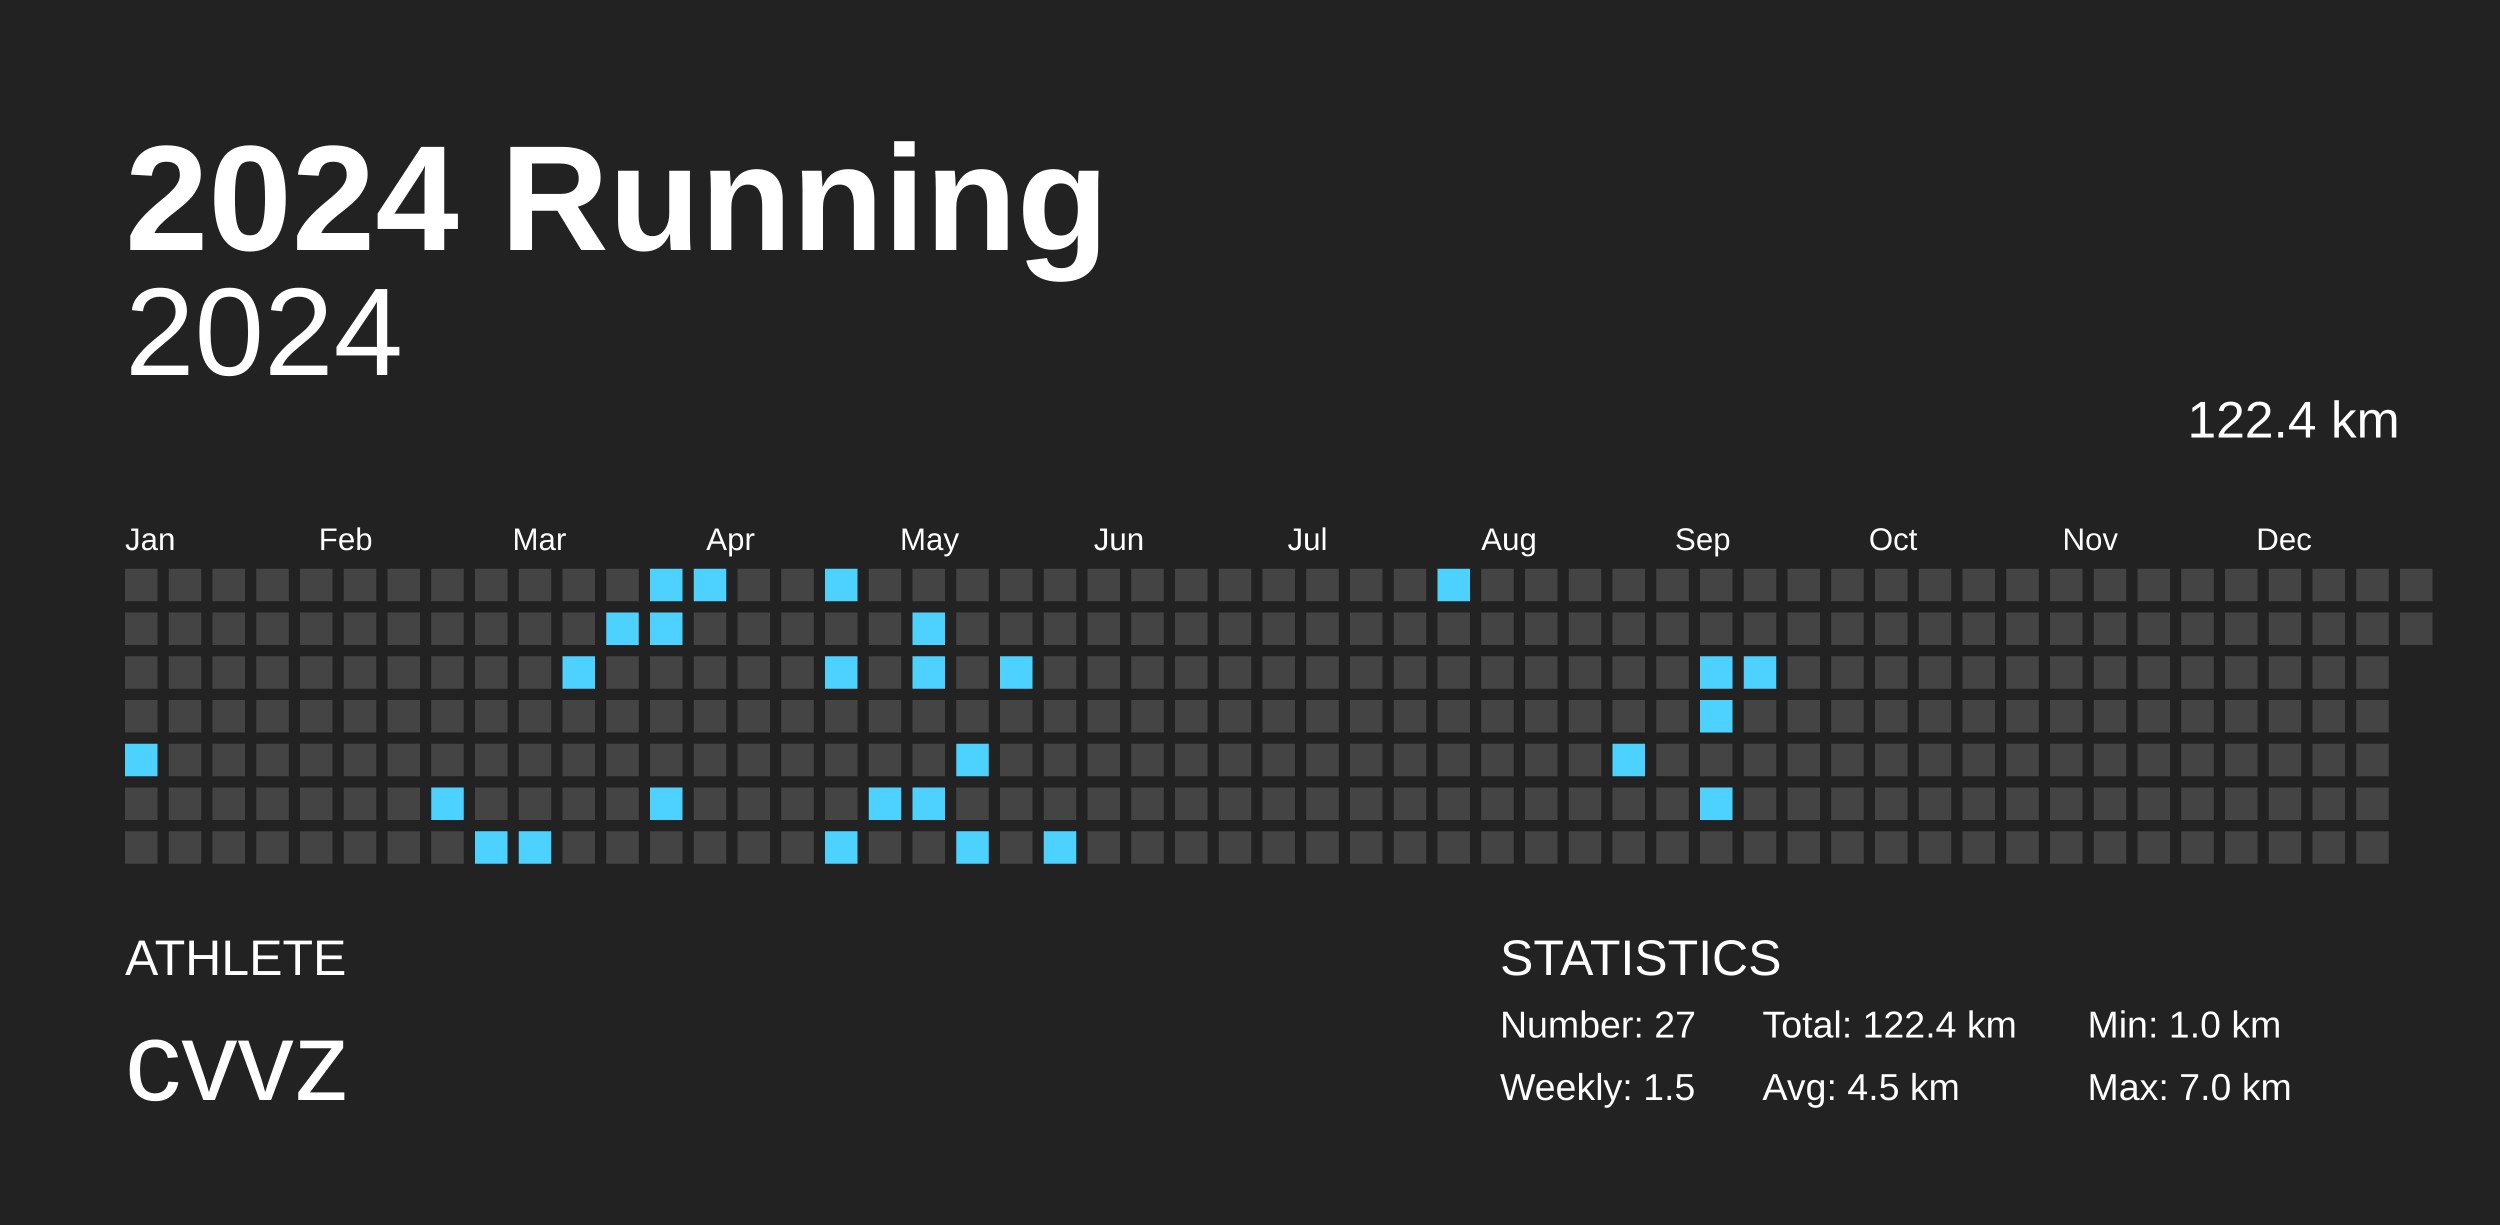
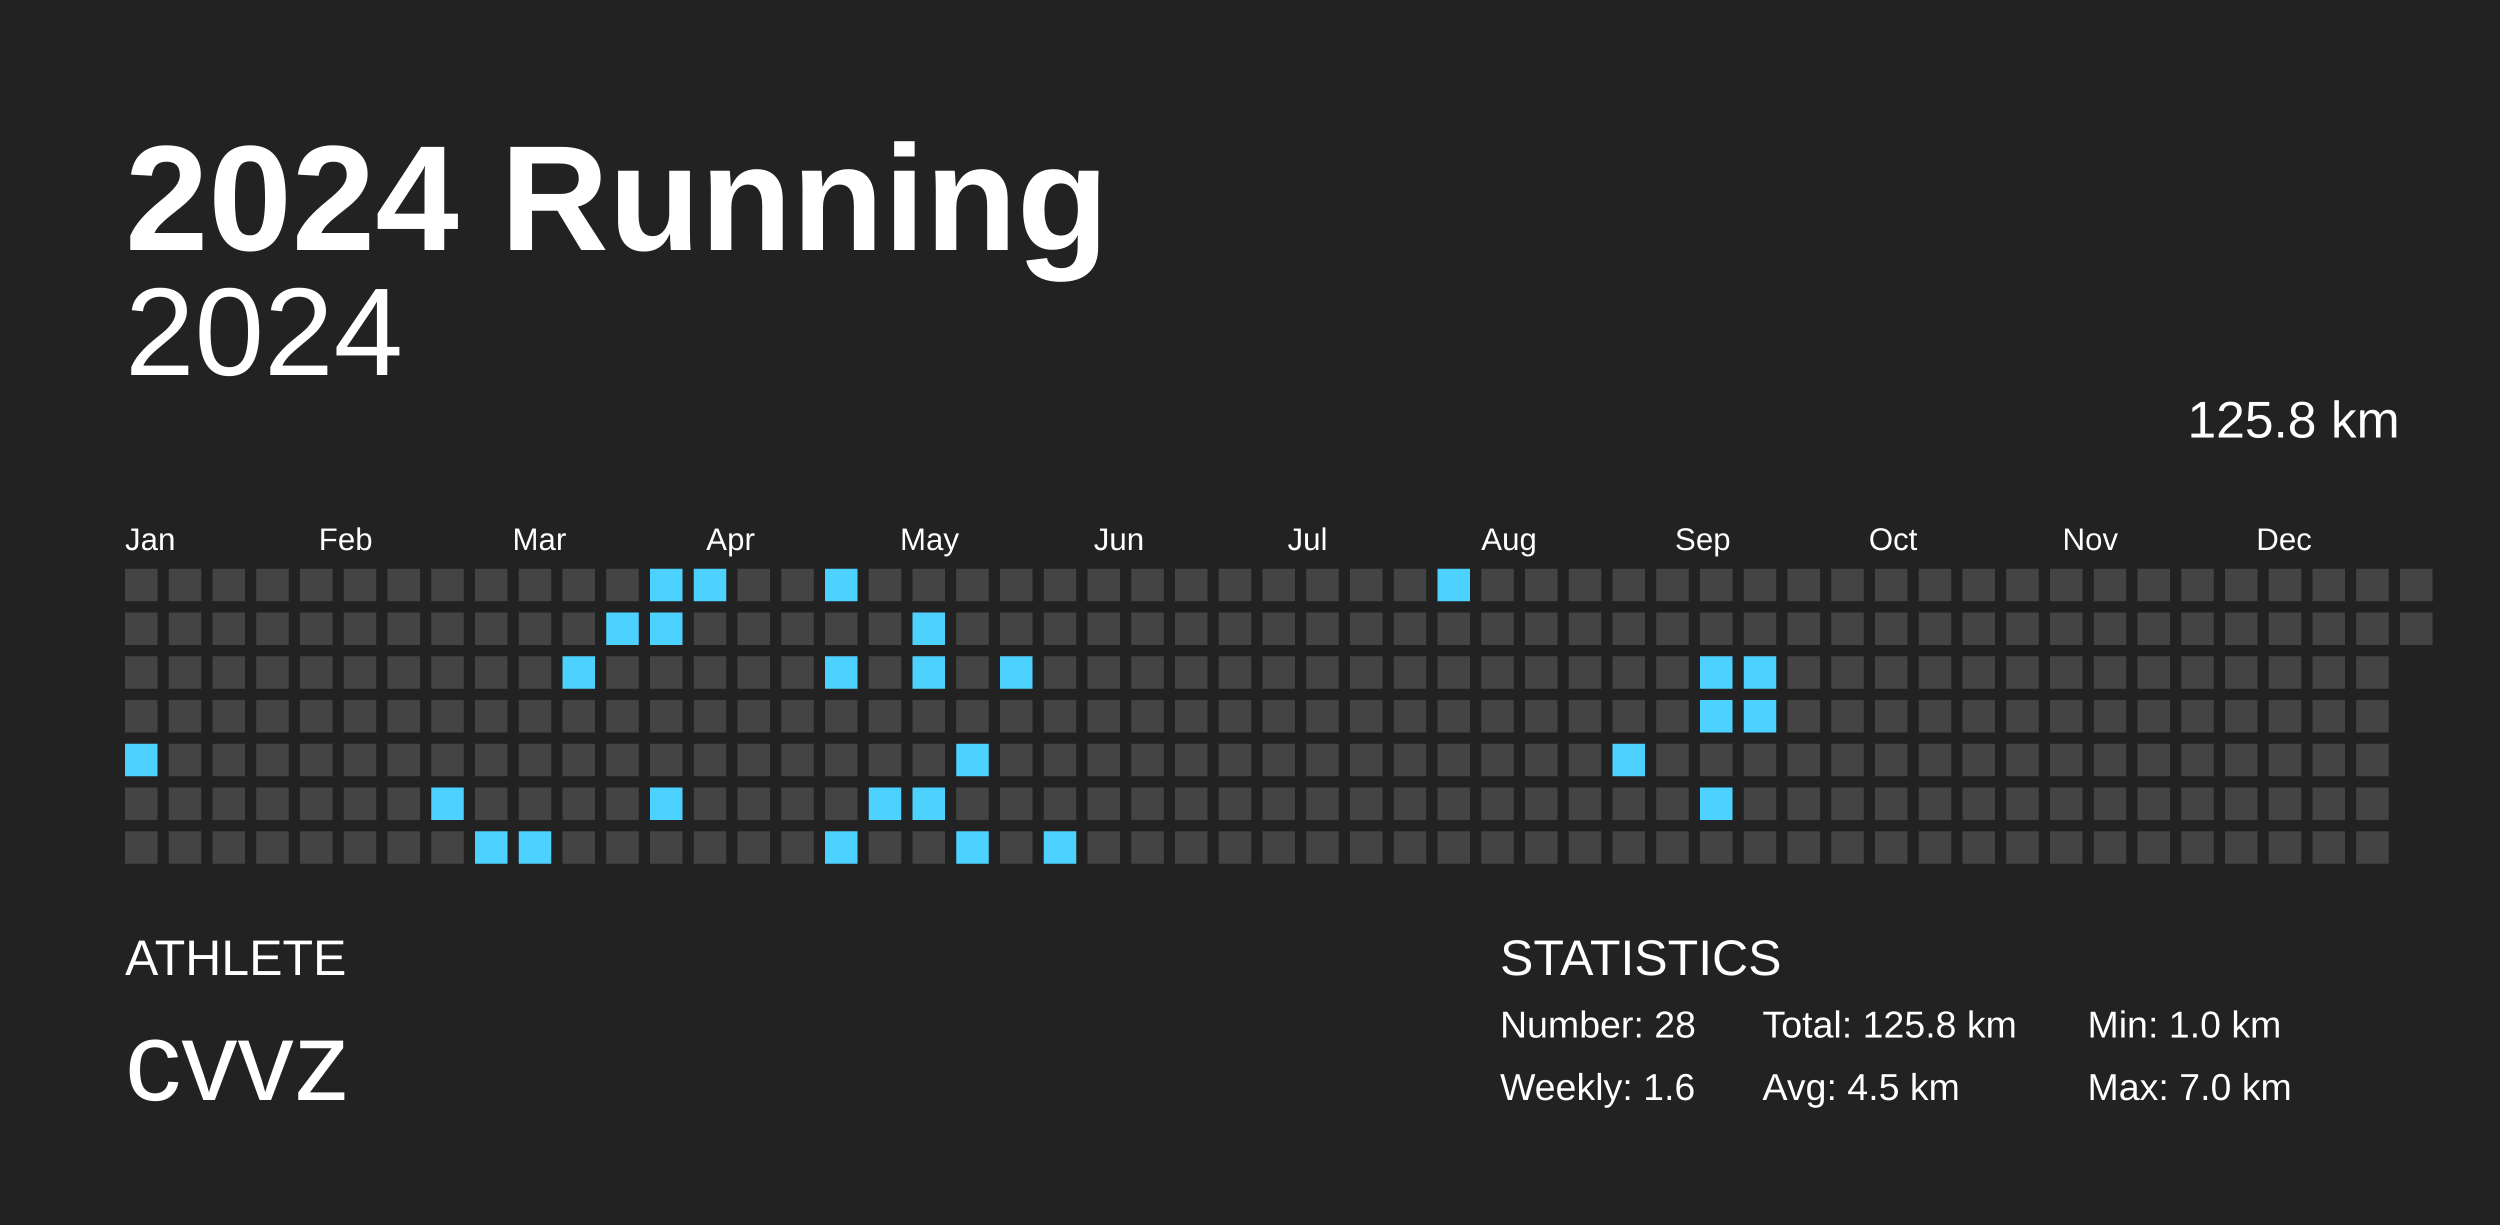
<svg xmlns="http://www.w3.org/2000/svg" baseProfile="full" height="98mm" version="1.1" viewBox="0,0,200,98" width="200mm">
  <defs />
  <rect fill="#222222" height="98" width="200" x="0" y="0" />
  <text fill="#FFFFFF" style="font-size:12px; font-family:Arial; font-weight:bold;" x="10" y="20">2024 Running</text>
  <text fill="#FFFFFF" style="font-size:4px; font-family:Arial" x="10" y="78">ATHLETE</text>
  <text fill="#FFFFFF" style="font-size:9px; font-family:Arial" x="10" y="88">cvvz</text>
  <text fill="#FFFFFF" style="font-size:4px; font-family:Arial" x="120" y="78">STATISTICS</text>
-   <text fill="#FFFFFF" style="font-size:3px; font-family:Arial" x="120" y="83">Number: 27</text>
-   <text fill="#FFFFFF" style="font-size:3px; font-family:Arial" x="120" y="88">Weekly: 1.5</text>
-   <text fill="#FFFFFF" style="font-size:3px; font-family:Arial" x="141" y="83">Total: 122.4 km</text>
+   <text fill="#FFFFFF" style="font-size:3px; font-family:Arial" x="120" y="83">Number: 28</text>
+   <text fill="#FFFFFF" style="font-size:3px; font-family:Arial" x="120" y="88">Weekly: 1.6</text>
+   <text fill="#FFFFFF" style="font-size:3px; font-family:Arial" x="141" y="83">Total: 125.8 km</text>
  <text fill="#FFFFFF" style="font-size:3px; font-family:Arial" x="141" y="88">Avg: 4.5 km</text>
  <text fill="#FFFFFF" style="font-size:3px; font-family:Arial" x="167" y="83">Min: 1.0 km</text>
  <text fill="#FFFFFF" style="font-size:3px; font-family:Arial" x="167" y="88">Max: 7.0 km</text>
  <text alignment-baseline="hanging" fill="#FFFFFF" style="font-size:10.0px; font-family:Arial;" x="10" y="30">2024</text>
-   <text alignment-baseline="hanging" fill="#FFFFFF" style="font-size:4.125px; font-family:Arial;" x="175" y="35">122.4 km</text>
+   <text alignment-baseline="hanging" fill="#FFFFFF" style="font-size:4.125px; font-family:Arial;" x="175" y="35">125.8 km</text>
  <text fill="#FFFFFF" style="font-size:2.5px; font-family:Arial" x="10.0" y="44">Jan</text>
  <text fill="#FFFFFF" style="font-size:2.5px; font-family:Arial" x="25.5" y="44">Feb</text>
  <text fill="#FFFFFF" style="font-size:2.5px; font-family:Arial" x="41.0" y="44">Mar</text>
  <text fill="#FFFFFF" style="font-size:2.5px; font-family:Arial" x="56.5" y="44">Apr</text>
  <text fill="#FFFFFF" style="font-size:2.5px; font-family:Arial" x="72.0" y="44">May</text>
  <text fill="#FFFFFF" style="font-size:2.5px; font-family:Arial" x="87.5" y="44">Jun</text>
  <text fill="#FFFFFF" style="font-size:2.5px; font-family:Arial" x="103.0" y="44">Jul</text>
  <text fill="#FFFFFF" style="font-size:2.5px; font-family:Arial" x="118.5" y="44">Aug</text>
  <text fill="#FFFFFF" style="font-size:2.5px; font-family:Arial" x="134.0" y="44">Sep</text>
  <text fill="#FFFFFF" style="font-size:2.5px; font-family:Arial" x="149.5" y="44">Oct</text>
  <text fill="#FFFFFF" style="font-size:2.5px; font-family:Arial" x="165.0" y="44">Nov</text>
  <text fill="#FFFFFF" style="font-size:2.5px; font-family:Arial" x="180.5" y="44">Dec</text>
  <rect fill="#444444" height="2.6" width="2.6" x="10.0" y="45.5" />
  <rect fill="#444444" height="2.6" width="2.6" x="10.0" y="49.0" />
  <rect fill="#444444" height="2.6" width="2.6" x="10.0" y="52.5" />
  <rect fill="#444444" height="2.6" width="2.6" x="10.0" y="56.0" />
  <rect fill="#4dd2ff" height="2.6" width="2.6" x="10.0" y="59.5" />
  <rect fill="#444444" height="2.6" width="2.6" x="10.0" y="63.0" />
  <rect fill="#444444" height="2.6" width="2.6" x="10.0" y="66.5" />
  <rect fill="#444444" height="2.6" width="2.6" x="13.5" y="45.5" />
  <rect fill="#444444" height="2.6" width="2.6" x="13.5" y="49.0" />
  <rect fill="#444444" height="2.6" width="2.6" x="13.5" y="52.5" />
  <rect fill="#444444" height="2.6" width="2.6" x="13.5" y="56.0" />
  <rect fill="#444444" height="2.6" width="2.6" x="13.5" y="59.5" />
  <rect fill="#444444" height="2.6" width="2.6" x="13.5" y="63.0" />
  <rect fill="#444444" height="2.6" width="2.6" x="13.5" y="66.5" />
  <rect fill="#444444" height="2.6" width="2.6" x="17.0" y="45.5" />
  <rect fill="#444444" height="2.6" width="2.6" x="17.0" y="49.0" />
  <rect fill="#444444" height="2.6" width="2.6" x="17.0" y="52.5" />
  <rect fill="#444444" height="2.6" width="2.6" x="17.0" y="56.0" />
  <rect fill="#444444" height="2.6" width="2.6" x="17.0" y="59.5" />
  <rect fill="#444444" height="2.6" width="2.6" x="17.0" y="63.0" />
  <rect fill="#444444" height="2.6" width="2.6" x="17.0" y="66.5" />
  <rect fill="#444444" height="2.6" width="2.6" x="20.5" y="45.5" />
  <rect fill="#444444" height="2.6" width="2.6" x="20.5" y="49.0" />
  <rect fill="#444444" height="2.6" width="2.6" x="20.5" y="52.5" />
  <rect fill="#444444" height="2.6" width="2.6" x="20.5" y="56.0" />
  <rect fill="#444444" height="2.6" width="2.6" x="20.5" y="59.5" />
  <rect fill="#444444" height="2.6" width="2.6" x="20.5" y="63.0" />
  <rect fill="#444444" height="2.6" width="2.6" x="20.5" y="66.5" />
  <rect fill="#444444" height="2.6" width="2.6" x="24.0" y="45.5" />
  <rect fill="#444444" height="2.6" width="2.6" x="24.0" y="49.0" />
  <rect fill="#444444" height="2.6" width="2.6" x="24.0" y="52.5" />
  <rect fill="#444444" height="2.6" width="2.6" x="24.0" y="56.0" />
  <rect fill="#444444" height="2.6" width="2.6" x="24.0" y="59.5" />
  <rect fill="#444444" height="2.6" width="2.6" x="24.0" y="63.0" />
  <rect fill="#444444" height="2.6" width="2.6" x="24.0" y="66.5" />
  <rect fill="#444444" height="2.6" width="2.6" x="27.5" y="45.5" />
  <rect fill="#444444" height="2.6" width="2.6" x="27.5" y="49.0" />
  <rect fill="#444444" height="2.6" width="2.6" x="27.5" y="52.5" />
  <rect fill="#444444" height="2.6" width="2.6" x="27.5" y="56.0" />
  <rect fill="#444444" height="2.6" width="2.6" x="27.5" y="59.5" />
  <rect fill="#444444" height="2.6" width="2.6" x="27.5" y="63.0" />
  <rect fill="#444444" height="2.6" width="2.6" x="27.5" y="66.5" />
  <rect fill="#444444" height="2.6" width="2.6" x="31.0" y="45.5" />
  <rect fill="#444444" height="2.6" width="2.6" x="31.0" y="49.0" />
  <rect fill="#444444" height="2.6" width="2.6" x="31.0" y="52.5" />
  <rect fill="#444444" height="2.6" width="2.6" x="31.0" y="56.0" />
  <rect fill="#444444" height="2.6" width="2.6" x="31.0" y="59.5" />
  <rect fill="#444444" height="2.6" width="2.6" x="31.0" y="63.0" />
  <rect fill="#444444" height="2.6" width="2.6" x="31.0" y="66.5" />
  <rect fill="#444444" height="2.6" width="2.6" x="34.5" y="45.5" />
  <rect fill="#444444" height="2.6" width="2.6" x="34.5" y="49.0" />
  <rect fill="#444444" height="2.6" width="2.6" x="34.5" y="52.5" />
  <rect fill="#444444" height="2.6" width="2.6" x="34.5" y="56.0" />
  <rect fill="#444444" height="2.6" width="2.6" x="34.5" y="59.5" />
  <rect fill="#4dd2ff" height="2.6" width="2.6" x="34.5" y="63.0" />
  <rect fill="#444444" height="2.6" width="2.6" x="34.5" y="66.5" />
  <rect fill="#444444" height="2.6" width="2.6" x="38.0" y="45.5" />
  <rect fill="#444444" height="2.6" width="2.6" x="38.0" y="49.0" />
  <rect fill="#444444" height="2.6" width="2.6" x="38.0" y="52.5" />
  <rect fill="#444444" height="2.6" width="2.6" x="38.0" y="56.0" />
  <rect fill="#444444" height="2.6" width="2.6" x="38.0" y="59.5" />
  <rect fill="#444444" height="2.6" width="2.6" x="38.0" y="63.0" />
  <rect fill="#4dd2ff" height="2.6" width="2.6" x="38.0" y="66.5" />
  <rect fill="#444444" height="2.6" width="2.6" x="41.5" y="45.5" />
  <rect fill="#444444" height="2.6" width="2.6" x="41.5" y="49.0" />
  <rect fill="#444444" height="2.6" width="2.6" x="41.5" y="52.5" />
  <rect fill="#444444" height="2.6" width="2.6" x="41.5" y="56.0" />
  <rect fill="#444444" height="2.6" width="2.6" x="41.5" y="59.5" />
  <rect fill="#444444" height="2.6" width="2.6" x="41.5" y="63.0" />
  <rect fill="#4dd2ff" height="2.6" width="2.6" x="41.5" y="66.5" />
  <rect fill="#444444" height="2.6" width="2.6" x="45.0" y="45.5" />
  <rect fill="#444444" height="2.6" width="2.6" x="45.0" y="49.0" />
  <rect fill="#4dd2ff" height="2.6" width="2.6" x="45.0" y="52.5" />
  <rect fill="#444444" height="2.6" width="2.6" x="45.0" y="56.0" />
  <rect fill="#444444" height="2.6" width="2.6" x="45.0" y="59.5" />
  <rect fill="#444444" height="2.6" width="2.6" x="45.0" y="63.0" />
  <rect fill="#444444" height="2.6" width="2.6" x="45.0" y="66.5" />
  <rect fill="#444444" height="2.6" width="2.6" x="48.5" y="45.5" />
  <rect fill="#4dd2ff" height="2.6" width="2.6" x="48.5" y="49.0" />
  <rect fill="#444444" height="2.6" width="2.6" x="48.5" y="52.5" />
  <rect fill="#444444" height="2.6" width="2.6" x="48.5" y="56.0" />
  <rect fill="#444444" height="2.6" width="2.6" x="48.5" y="59.5" />
  <rect fill="#444444" height="2.6" width="2.6" x="48.5" y="63.0" />
  <rect fill="#444444" height="2.6" width="2.6" x="48.5" y="66.5" />
  <rect fill="#4dd2ff" height="2.6" width="2.6" x="52.0" y="45.5" />
  <rect fill="#4dd2ff" height="2.6" width="2.6" x="52.0" y="49.0" />
  <rect fill="#444444" height="2.6" width="2.6" x="52.0" y="52.5" />
  <rect fill="#444444" height="2.6" width="2.6" x="52.0" y="56.0" />
  <rect fill="#444444" height="2.6" width="2.6" x="52.0" y="59.5" />
  <rect fill="#4dd2ff" height="2.6" width="2.6" x="52.0" y="63.0" />
  <rect fill="#444444" height="2.6" width="2.6" x="52.0" y="66.5" />
  <rect fill="#4dd2ff" height="2.6" width="2.6" x="55.5" y="45.5" />
  <rect fill="#444444" height="2.6" width="2.6" x="55.5" y="49.0" />
  <rect fill="#444444" height="2.6" width="2.6" x="55.5" y="52.5" />
  <rect fill="#444444" height="2.6" width="2.6" x="55.5" y="56.0" />
  <rect fill="#444444" height="2.6" width="2.6" x="55.5" y="59.5" />
  <rect fill="#444444" height="2.6" width="2.6" x="55.5" y="63.0" />
  <rect fill="#444444" height="2.6" width="2.6" x="55.5" y="66.5" />
  <rect fill="#444444" height="2.6" width="2.6" x="59.0" y="45.5" />
  <rect fill="#444444" height="2.6" width="2.6" x="59.0" y="49.0" />
  <rect fill="#444444" height="2.6" width="2.6" x="59.0" y="52.5" />
  <rect fill="#444444" height="2.6" width="2.6" x="59.0" y="56.0" />
  <rect fill="#444444" height="2.6" width="2.6" x="59.0" y="59.5" />
  <rect fill="#444444" height="2.6" width="2.6" x="59.0" y="63.0" />
  <rect fill="#444444" height="2.6" width="2.6" x="59.0" y="66.5" />
  <rect fill="#444444" height="2.6" width="2.6" x="62.5" y="45.5" />
  <rect fill="#444444" height="2.6" width="2.6" x="62.5" y="49.0" />
  <rect fill="#444444" height="2.6" width="2.6" x="62.5" y="52.5" />
  <rect fill="#444444" height="2.6" width="2.6" x="62.5" y="56.0" />
  <rect fill="#444444" height="2.6" width="2.6" x="62.5" y="59.5" />
  <rect fill="#444444" height="2.6" width="2.6" x="62.5" y="63.0" />
  <rect fill="#444444" height="2.6" width="2.6" x="62.5" y="66.5" />
  <rect fill="#4dd2ff" height="2.6" width="2.6" x="66.0" y="45.5" />
  <rect fill="#444444" height="2.6" width="2.6" x="66.0" y="49.0" />
  <rect fill="#4dd2ff" height="2.6" width="2.6" x="66.0" y="52.5" />
  <rect fill="#444444" height="2.6" width="2.6" x="66.0" y="56.0" />
  <rect fill="#444444" height="2.6" width="2.6" x="66.0" y="59.5" />
  <rect fill="#444444" height="2.6" width="2.6" x="66.0" y="63.0" />
  <rect fill="#4dd2ff" height="2.6" width="2.6" x="66.0" y="66.5" />
  <rect fill="#444444" height="2.6" width="2.6" x="69.5" y="45.5" />
  <rect fill="#444444" height="2.6" width="2.6" x="69.5" y="49.0" />
  <rect fill="#444444" height="2.6" width="2.6" x="69.5" y="52.5" />
  <rect fill="#444444" height="2.6" width="2.6" x="69.5" y="56.0" />
  <rect fill="#444444" height="2.6" width="2.6" x="69.5" y="59.5" />
  <rect fill="#4dd2ff" height="2.6" width="2.6" x="69.5" y="63.0" />
  <rect fill="#444444" height="2.6" width="2.6" x="69.5" y="66.5" />
  <rect fill="#444444" height="2.6" width="2.6" x="73.0" y="45.5" />
  <rect fill="#4dd2ff" height="2.6" width="2.6" x="73.0" y="49.0" />
  <rect fill="#4dd2ff" height="2.6" width="2.6" x="73.0" y="52.5" />
  <rect fill="#444444" height="2.6" width="2.6" x="73.0" y="56.0" />
  <rect fill="#444444" height="2.6" width="2.6" x="73.0" y="59.5" />
  <rect fill="#4dd2ff" height="2.6" width="2.6" x="73.0" y="63.0" />
  <rect fill="#444444" height="2.6" width="2.6" x="73.0" y="66.5" />
  <rect fill="#444444" height="2.6" width="2.6" x="76.5" y="45.5" />
  <rect fill="#444444" height="2.6" width="2.6" x="76.5" y="49.0" />
  <rect fill="#444444" height="2.6" width="2.6" x="76.5" y="52.5" />
  <rect fill="#444444" height="2.6" width="2.6" x="76.5" y="56.0" />
  <rect fill="#4dd2ff" height="2.6" width="2.6" x="76.5" y="59.5" />
  <rect fill="#444444" height="2.6" width="2.6" x="76.5" y="63.0" />
  <rect fill="#4dd2ff" height="2.6" width="2.6" x="76.5" y="66.5" />
  <rect fill="#444444" height="2.6" width="2.6" x="80.0" y="45.5" />
  <rect fill="#444444" height="2.6" width="2.6" x="80.0" y="49.0" />
  <rect fill="#4dd2ff" height="2.6" width="2.6" x="80.0" y="52.5" />
  <rect fill="#444444" height="2.6" width="2.6" x="80.0" y="56.0" />
  <rect fill="#444444" height="2.6" width="2.6" x="80.0" y="59.5" />
  <rect fill="#444444" height="2.6" width="2.6" x="80.0" y="63.0" />
  <rect fill="#444444" height="2.6" width="2.6" x="80.0" y="66.5" />
  <rect fill="#444444" height="2.6" width="2.6" x="83.5" y="45.5" />
  <rect fill="#444444" height="2.6" width="2.6" x="83.5" y="49.0" />
  <rect fill="#444444" height="2.6" width="2.6" x="83.5" y="52.5" />
  <rect fill="#444444" height="2.6" width="2.6" x="83.5" y="56.0" />
  <rect fill="#444444" height="2.6" width="2.6" x="83.5" y="59.5" />
  <rect fill="#444444" height="2.6" width="2.6" x="83.5" y="63.0" />
  <rect fill="#4dd2ff" height="2.6" width="2.6" x="83.5" y="66.5" />
  <rect fill="#444444" height="2.6" width="2.6" x="87.0" y="45.5" />
  <rect fill="#444444" height="2.6" width="2.6" x="87.0" y="49.0" />
  <rect fill="#444444" height="2.6" width="2.6" x="87.0" y="52.5" />
  <rect fill="#444444" height="2.6" width="2.6" x="87.0" y="56.0" />
  <rect fill="#444444" height="2.6" width="2.6" x="87.0" y="59.5" />
  <rect fill="#444444" height="2.6" width="2.6" x="87.0" y="63.0" />
  <rect fill="#444444" height="2.6" width="2.6" x="87.0" y="66.5" />
  <rect fill="#444444" height="2.6" width="2.6" x="90.5" y="45.5" />
  <rect fill="#444444" height="2.6" width="2.6" x="90.5" y="49.0" />
  <rect fill="#444444" height="2.6" width="2.6" x="90.5" y="52.5" />
  <rect fill="#444444" height="2.6" width="2.6" x="90.5" y="56.0" />
  <rect fill="#444444" height="2.6" width="2.6" x="90.5" y="59.5" />
  <rect fill="#444444" height="2.6" width="2.6" x="90.5" y="63.0" />
  <rect fill="#444444" height="2.6" width="2.6" x="90.5" y="66.5" />
  <rect fill="#444444" height="2.6" width="2.6" x="94.0" y="45.5" />
  <rect fill="#444444" height="2.6" width="2.6" x="94.0" y="49.0" />
  <rect fill="#444444" height="2.6" width="2.6" x="94.0" y="52.5" />
  <rect fill="#444444" height="2.6" width="2.6" x="94.0" y="56.0" />
  <rect fill="#444444" height="2.6" width="2.6" x="94.0" y="59.5" />
  <rect fill="#444444" height="2.6" width="2.6" x="94.0" y="63.0" />
  <rect fill="#444444" height="2.6" width="2.6" x="94.0" y="66.5" />
  <rect fill="#444444" height="2.6" width="2.6" x="97.5" y="45.5" />
  <rect fill="#444444" height="2.6" width="2.6" x="97.5" y="49.0" />
  <rect fill="#444444" height="2.6" width="2.6" x="97.5" y="52.5" />
  <rect fill="#444444" height="2.6" width="2.6" x="97.5" y="56.0" />
  <rect fill="#444444" height="2.6" width="2.6" x="97.5" y="59.5" />
  <rect fill="#444444" height="2.6" width="2.6" x="97.5" y="63.0" />
  <rect fill="#444444" height="2.6" width="2.6" x="97.5" y="66.5" />
  <rect fill="#444444" height="2.6" width="2.6" x="101.0" y="45.5" />
  <rect fill="#444444" height="2.6" width="2.6" x="101.0" y="49.0" />
  <rect fill="#444444" height="2.6" width="2.6" x="101.0" y="52.5" />
  <rect fill="#444444" height="2.6" width="2.6" x="101.0" y="56.0" />
  <rect fill="#444444" height="2.6" width="2.6" x="101.0" y="59.5" />
  <rect fill="#444444" height="2.6" width="2.6" x="101.0" y="63.0" />
  <rect fill="#444444" height="2.6" width="2.6" x="101.0" y="66.5" />
  <rect fill="#444444" height="2.6" width="2.6" x="104.5" y="45.5" />
  <rect fill="#444444" height="2.6" width="2.6" x="104.5" y="49.0" />
  <rect fill="#444444" height="2.6" width="2.6" x="104.5" y="52.5" />
  <rect fill="#444444" height="2.6" width="2.6" x="104.5" y="56.0" />
  <rect fill="#444444" height="2.6" width="2.6" x="104.5" y="59.5" />
  <rect fill="#444444" height="2.6" width="2.6" x="104.5" y="63.0" />
  <rect fill="#444444" height="2.6" width="2.6" x="104.5" y="66.5" />
  <rect fill="#444444" height="2.6" width="2.6" x="108.0" y="45.5" />
  <rect fill="#444444" height="2.6" width="2.6" x="108.0" y="49.0" />
  <rect fill="#444444" height="2.6" width="2.6" x="108.0" y="52.5" />
  <rect fill="#444444" height="2.6" width="2.6" x="108.0" y="56.0" />
  <rect fill="#444444" height="2.6" width="2.6" x="108.0" y="59.5" />
  <rect fill="#444444" height="2.6" width="2.6" x="108.0" y="63.0" />
  <rect fill="#444444" height="2.6" width="2.6" x="108.0" y="66.5" />
  <rect fill="#444444" height="2.6" width="2.6" x="111.5" y="45.5" />
  <rect fill="#444444" height="2.6" width="2.6" x="111.5" y="49.0" />
  <rect fill="#444444" height="2.6" width="2.6" x="111.5" y="52.5" />
  <rect fill="#444444" height="2.6" width="2.6" x="111.5" y="56.0" />
  <rect fill="#444444" height="2.6" width="2.6" x="111.5" y="59.5" />
  <rect fill="#444444" height="2.6" width="2.6" x="111.5" y="63.0" />
  <rect fill="#444444" height="2.6" width="2.6" x="111.5" y="66.5" />
  <rect fill="#4dd2ff" height="2.6" width="2.6" x="115.0" y="45.5" />
  <rect fill="#444444" height="2.6" width="2.6" x="115.0" y="49.0" />
  <rect fill="#444444" height="2.6" width="2.6" x="115.0" y="52.5" />
  <rect fill="#444444" height="2.6" width="2.6" x="115.0" y="56.0" />
  <rect fill="#444444" height="2.6" width="2.6" x="115.0" y="59.5" />
  <rect fill="#444444" height="2.6" width="2.6" x="115.0" y="63.0" />
  <rect fill="#444444" height="2.6" width="2.6" x="115.0" y="66.5" />
  <rect fill="#444444" height="2.6" width="2.6" x="118.5" y="45.5" />
  <rect fill="#444444" height="2.6" width="2.6" x="118.5" y="49.0" />
  <rect fill="#444444" height="2.6" width="2.6" x="118.5" y="52.5" />
  <rect fill="#444444" height="2.6" width="2.6" x="118.5" y="56.0" />
  <rect fill="#444444" height="2.6" width="2.6" x="118.5" y="59.5" />
  <rect fill="#444444" height="2.6" width="2.6" x="118.5" y="63.0" />
  <rect fill="#444444" height="2.6" width="2.6" x="118.5" y="66.5" />
  <rect fill="#444444" height="2.6" width="2.6" x="122.0" y="45.5" />
  <rect fill="#444444" height="2.6" width="2.6" x="122.0" y="49.0" />
  <rect fill="#444444" height="2.6" width="2.6" x="122.0" y="52.5" />
  <rect fill="#444444" height="2.6" width="2.6" x="122.0" y="56.0" />
  <rect fill="#444444" height="2.6" width="2.6" x="122.0" y="59.5" />
  <rect fill="#444444" height="2.6" width="2.6" x="122.0" y="63.0" />
  <rect fill="#444444" height="2.6" width="2.6" x="122.0" y="66.5" />
  <rect fill="#444444" height="2.6" width="2.6" x="125.5" y="45.5" />
  <rect fill="#444444" height="2.6" width="2.6" x="125.5" y="49.0" />
  <rect fill="#444444" height="2.6" width="2.6" x="125.5" y="52.5" />
  <rect fill="#444444" height="2.6" width="2.6" x="125.5" y="56.0" />
  <rect fill="#444444" height="2.6" width="2.6" x="125.5" y="59.5" />
  <rect fill="#444444" height="2.6" width="2.6" x="125.5" y="63.0" />
  <rect fill="#444444" height="2.6" width="2.6" x="125.5" y="66.5" />
  <rect fill="#444444" height="2.6" width="2.6" x="129.0" y="45.5" />
  <rect fill="#444444" height="2.6" width="2.6" x="129.0" y="49.0" />
  <rect fill="#444444" height="2.6" width="2.6" x="129.0" y="52.5" />
  <rect fill="#444444" height="2.6" width="2.6" x="129.0" y="56.0" />
  <rect fill="#4dd2ff" height="2.6" width="2.6" x="129.0" y="59.5" />
  <rect fill="#444444" height="2.6" width="2.6" x="129.0" y="63.0" />
  <rect fill="#444444" height="2.6" width="2.6" x="129.0" y="66.5" />
  <rect fill="#444444" height="2.6" width="2.6" x="132.5" y="45.5" />
  <rect fill="#444444" height="2.6" width="2.6" x="132.5" y="49.0" />
  <rect fill="#444444" height="2.6" width="2.6" x="132.5" y="52.5" />
  <rect fill="#444444" height="2.6" width="2.6" x="132.5" y="56.0" />
  <rect fill="#444444" height="2.6" width="2.6" x="132.5" y="59.5" />
  <rect fill="#444444" height="2.6" width="2.6" x="132.5" y="63.0" />
  <rect fill="#444444" height="2.6" width="2.6" x="132.5" y="66.5" />
  <rect fill="#444444" height="2.6" width="2.6" x="136.0" y="45.5" />
  <rect fill="#444444" height="2.6" width="2.6" x="136.0" y="49.0" />
  <rect fill="#4dd2ff" height="2.6" width="2.6" x="136.0" y="52.5" />
  <rect fill="#4dd2ff" height="2.6" width="2.6" x="136.0" y="56.0" />
  <rect fill="#444444" height="2.6" width="2.6" x="136.0" y="59.5" />
  <rect fill="#4dd2ff" height="2.6" width="2.6" x="136.0" y="63.0" />
  <rect fill="#444444" height="2.6" width="2.6" x="136.0" y="66.5" />
  <rect fill="#444444" height="2.6" width="2.6" x="139.5" y="45.5" />
  <rect fill="#444444" height="2.6" width="2.6" x="139.5" y="49.0" />
  <rect fill="#4dd2ff" height="2.6" width="2.6" x="139.5" y="52.5" />
-   <rect fill="#444444" height="2.6" width="2.6" x="139.5" y="56.0" />
+   <rect fill="#4dd2ff" height="2.6" width="2.6" x="139.5" y="56.0" />
  <rect fill="#444444" height="2.6" width="2.6" x="139.5" y="59.5" />
  <rect fill="#444444" height="2.6" width="2.6" x="139.5" y="63.0" />
  <rect fill="#444444" height="2.6" width="2.6" x="139.5" y="66.5" />
  <rect fill="#444444" height="2.6" width="2.6" x="143.0" y="45.5" />
  <rect fill="#444444" height="2.6" width="2.6" x="143.0" y="49.0" />
  <rect fill="#444444" height="2.6" width="2.6" x="143.0" y="52.5" />
  <rect fill="#444444" height="2.6" width="2.6" x="143.0" y="56.0" />
  <rect fill="#444444" height="2.6" width="2.6" x="143.0" y="59.5" />
  <rect fill="#444444" height="2.6" width="2.6" x="143.0" y="63.0" />
  <rect fill="#444444" height="2.6" width="2.6" x="143.0" y="66.5" />
  <rect fill="#444444" height="2.6" width="2.6" x="146.5" y="45.5" />
  <rect fill="#444444" height="2.6" width="2.6" x="146.5" y="49.0" />
  <rect fill="#444444" height="2.6" width="2.6" x="146.5" y="52.5" />
  <rect fill="#444444" height="2.6" width="2.6" x="146.5" y="56.0" />
  <rect fill="#444444" height="2.6" width="2.6" x="146.5" y="59.5" />
  <rect fill="#444444" height="2.6" width="2.6" x="146.5" y="63.0" />
  <rect fill="#444444" height="2.6" width="2.6" x="146.5" y="66.5" />
  <rect fill="#444444" height="2.6" width="2.6" x="150.0" y="45.5" />
  <rect fill="#444444" height="2.6" width="2.6" x="150.0" y="49.0" />
  <rect fill="#444444" height="2.6" width="2.6" x="150.0" y="52.5" />
  <rect fill="#444444" height="2.6" width="2.6" x="150.0" y="56.0" />
  <rect fill="#444444" height="2.6" width="2.6" x="150.0" y="59.5" />
  <rect fill="#444444" height="2.6" width="2.6" x="150.0" y="63.0" />
  <rect fill="#444444" height="2.6" width="2.6" x="150.0" y="66.5" />
  <rect fill="#444444" height="2.6" width="2.6" x="153.5" y="45.5" />
  <rect fill="#444444" height="2.6" width="2.6" x="153.5" y="49.0" />
  <rect fill="#444444" height="2.6" width="2.6" x="153.5" y="52.5" />
  <rect fill="#444444" height="2.6" width="2.6" x="153.5" y="56.0" />
  <rect fill="#444444" height="2.6" width="2.6" x="153.5" y="59.5" />
  <rect fill="#444444" height="2.6" width="2.6" x="153.5" y="63.0" />
  <rect fill="#444444" height="2.6" width="2.6" x="153.5" y="66.5" />
  <rect fill="#444444" height="2.6" width="2.6" x="157.0" y="45.5" />
  <rect fill="#444444" height="2.6" width="2.6" x="157.0" y="49.0" />
  <rect fill="#444444" height="2.6" width="2.6" x="157.0" y="52.5" />
  <rect fill="#444444" height="2.6" width="2.6" x="157.0" y="56.0" />
  <rect fill="#444444" height="2.6" width="2.6" x="157.0" y="59.5" />
  <rect fill="#444444" height="2.6" width="2.6" x="157.0" y="63.0" />
  <rect fill="#444444" height="2.6" width="2.6" x="157.0" y="66.5" />
  <rect fill="#444444" height="2.6" width="2.6" x="160.5" y="45.5" />
  <rect fill="#444444" height="2.6" width="2.6" x="160.5" y="49.0" />
  <rect fill="#444444" height="2.6" width="2.6" x="160.5" y="52.5" />
  <rect fill="#444444" height="2.6" width="2.6" x="160.5" y="56.0" />
  <rect fill="#444444" height="2.6" width="2.6" x="160.5" y="59.5" />
  <rect fill="#444444" height="2.6" width="2.6" x="160.5" y="63.0" />
  <rect fill="#444444" height="2.6" width="2.6" x="160.5" y="66.5" />
  <rect fill="#444444" height="2.6" width="2.6" x="164.0" y="45.5" />
  <rect fill="#444444" height="2.6" width="2.6" x="164.0" y="49.0" />
  <rect fill="#444444" height="2.6" width="2.6" x="164.0" y="52.5" />
  <rect fill="#444444" height="2.6" width="2.6" x="164.0" y="56.0" />
  <rect fill="#444444" height="2.6" width="2.6" x="164.0" y="59.5" />
  <rect fill="#444444" height="2.6" width="2.6" x="164.0" y="63.0" />
  <rect fill="#444444" height="2.6" width="2.6" x="164.0" y="66.5" />
  <rect fill="#444444" height="2.6" width="2.6" x="167.5" y="45.5" />
  <rect fill="#444444" height="2.6" width="2.6" x="167.5" y="49.0" />
  <rect fill="#444444" height="2.6" width="2.6" x="167.5" y="52.5" />
  <rect fill="#444444" height="2.6" width="2.6" x="167.5" y="56.0" />
  <rect fill="#444444" height="2.6" width="2.6" x="167.5" y="59.5" />
  <rect fill="#444444" height="2.6" width="2.6" x="167.5" y="63.0" />
  <rect fill="#444444" height="2.6" width="2.6" x="167.5" y="66.5" />
  <rect fill="#444444" height="2.6" width="2.6" x="171.0" y="45.5" />
  <rect fill="#444444" height="2.6" width="2.6" x="171.0" y="49.0" />
  <rect fill="#444444" height="2.6" width="2.6" x="171.0" y="52.5" />
  <rect fill="#444444" height="2.6" width="2.6" x="171.0" y="56.0" />
  <rect fill="#444444" height="2.6" width="2.6" x="171.0" y="59.5" />
  <rect fill="#444444" height="2.6" width="2.6" x="171.0" y="63.0" />
  <rect fill="#444444" height="2.6" width="2.6" x="171.0" y="66.5" />
  <rect fill="#444444" height="2.6" width="2.6" x="174.5" y="45.5" />
  <rect fill="#444444" height="2.6" width="2.6" x="174.5" y="49.0" />
  <rect fill="#444444" height="2.6" width="2.6" x="174.5" y="52.5" />
  <rect fill="#444444" height="2.6" width="2.6" x="174.5" y="56.0" />
  <rect fill="#444444" height="2.6" width="2.6" x="174.5" y="59.5" />
  <rect fill="#444444" height="2.6" width="2.6" x="174.5" y="63.0" />
  <rect fill="#444444" height="2.6" width="2.6" x="174.5" y="66.5" />
  <rect fill="#444444" height="2.6" width="2.6" x="178.0" y="45.5" />
  <rect fill="#444444" height="2.6" width="2.6" x="178.0" y="49.0" />
  <rect fill="#444444" height="2.6" width="2.6" x="178.0" y="52.5" />
  <rect fill="#444444" height="2.6" width="2.6" x="178.0" y="56.0" />
  <rect fill="#444444" height="2.6" width="2.6" x="178.0" y="59.5" />
  <rect fill="#444444" height="2.6" width="2.6" x="178.0" y="63.0" />
  <rect fill="#444444" height="2.6" width="2.6" x="178.0" y="66.5" />
  <rect fill="#444444" height="2.6" width="2.6" x="181.5" y="45.5" />
  <rect fill="#444444" height="2.6" width="2.6" x="181.5" y="49.0" />
  <rect fill="#444444" height="2.6" width="2.6" x="181.5" y="52.5" />
  <rect fill="#444444" height="2.6" width="2.6" x="181.5" y="56.0" />
  <rect fill="#444444" height="2.6" width="2.6" x="181.5" y="59.5" />
  <rect fill="#444444" height="2.6" width="2.6" x="181.5" y="63.0" />
  <rect fill="#444444" height="2.6" width="2.6" x="181.5" y="66.5" />
  <rect fill="#444444" height="2.6" width="2.6" x="185.0" y="45.5" />
  <rect fill="#444444" height="2.6" width="2.6" x="185.0" y="49.0" />
  <rect fill="#444444" height="2.6" width="2.6" x="185.0" y="52.5" />
  <rect fill="#444444" height="2.6" width="2.6" x="185.0" y="56.0" />
  <rect fill="#444444" height="2.6" width="2.6" x="185.0" y="59.5" />
  <rect fill="#444444" height="2.6" width="2.6" x="185.0" y="63.0" />
  <rect fill="#444444" height="2.6" width="2.6" x="185.0" y="66.5" />
  <rect fill="#444444" height="2.6" width="2.6" x="188.5" y="45.5" />
  <rect fill="#444444" height="2.6" width="2.6" x="188.5" y="49.0" />
  <rect fill="#444444" height="2.6" width="2.6" x="188.5" y="52.5" />
  <rect fill="#444444" height="2.6" width="2.6" x="188.5" y="56.0" />
  <rect fill="#444444" height="2.6" width="2.6" x="188.5" y="59.5" />
  <rect fill="#444444" height="2.6" width="2.6" x="188.5" y="63.0" />
  <rect fill="#444444" height="2.6" width="2.6" x="188.5" y="66.5" />
  <rect fill="#444444" height="2.6" width="2.6" x="192.0" y="45.5" />
  <rect fill="#444444" height="2.6" width="2.6" x="192.0" y="49.0" />
</svg>
